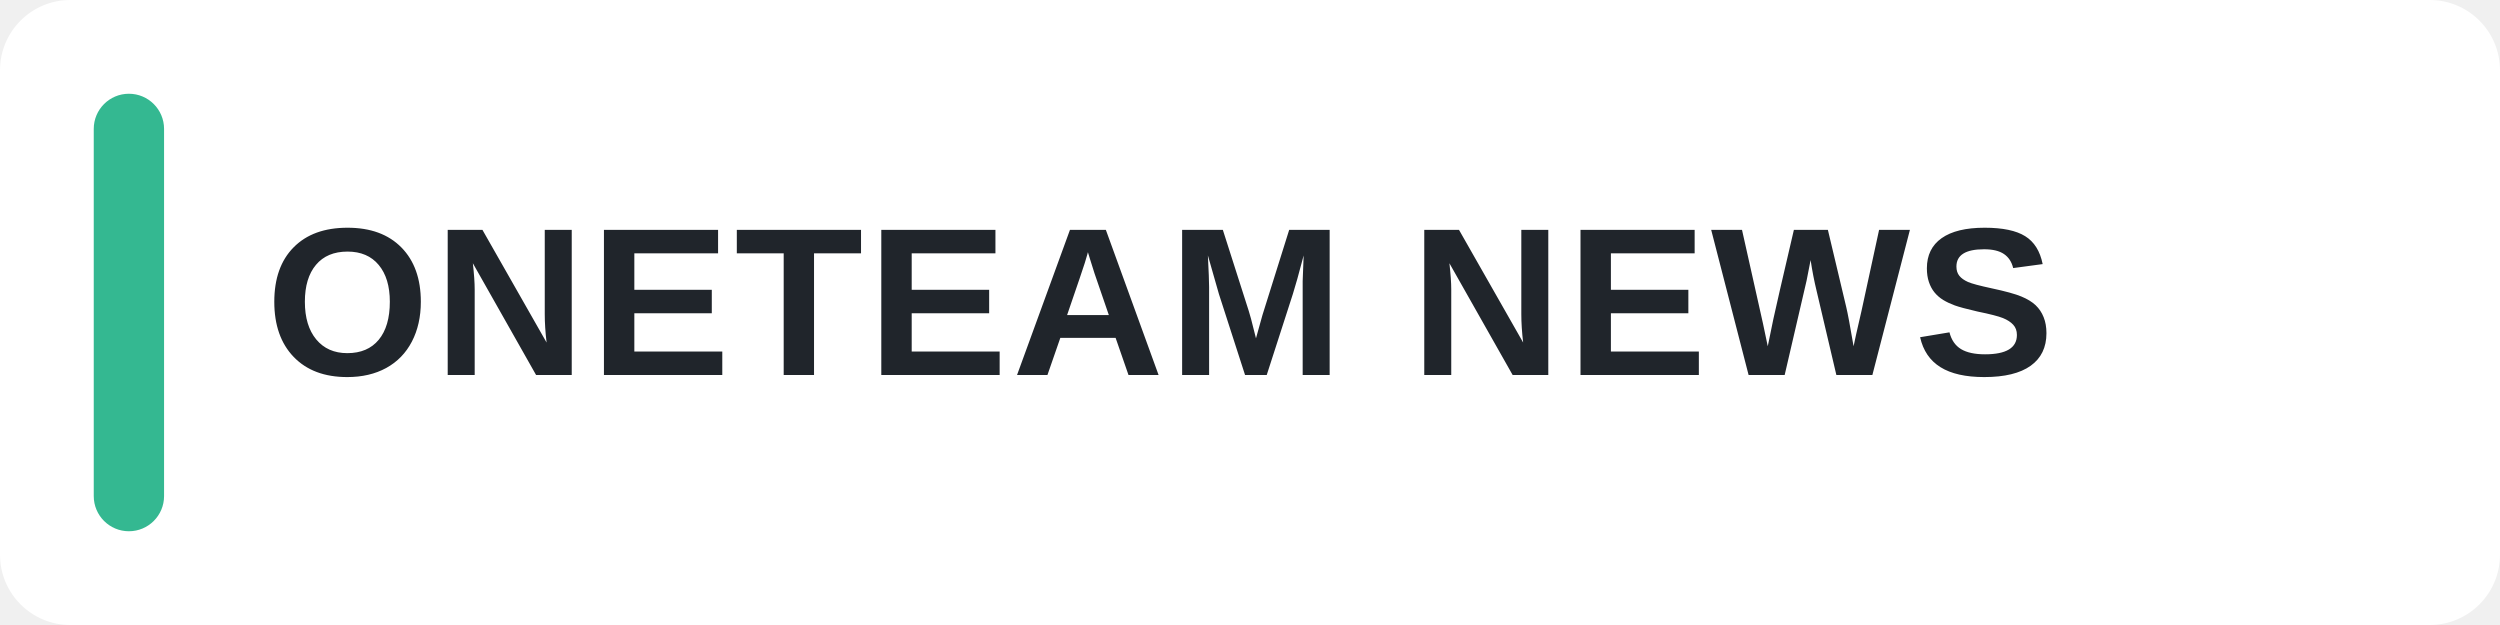
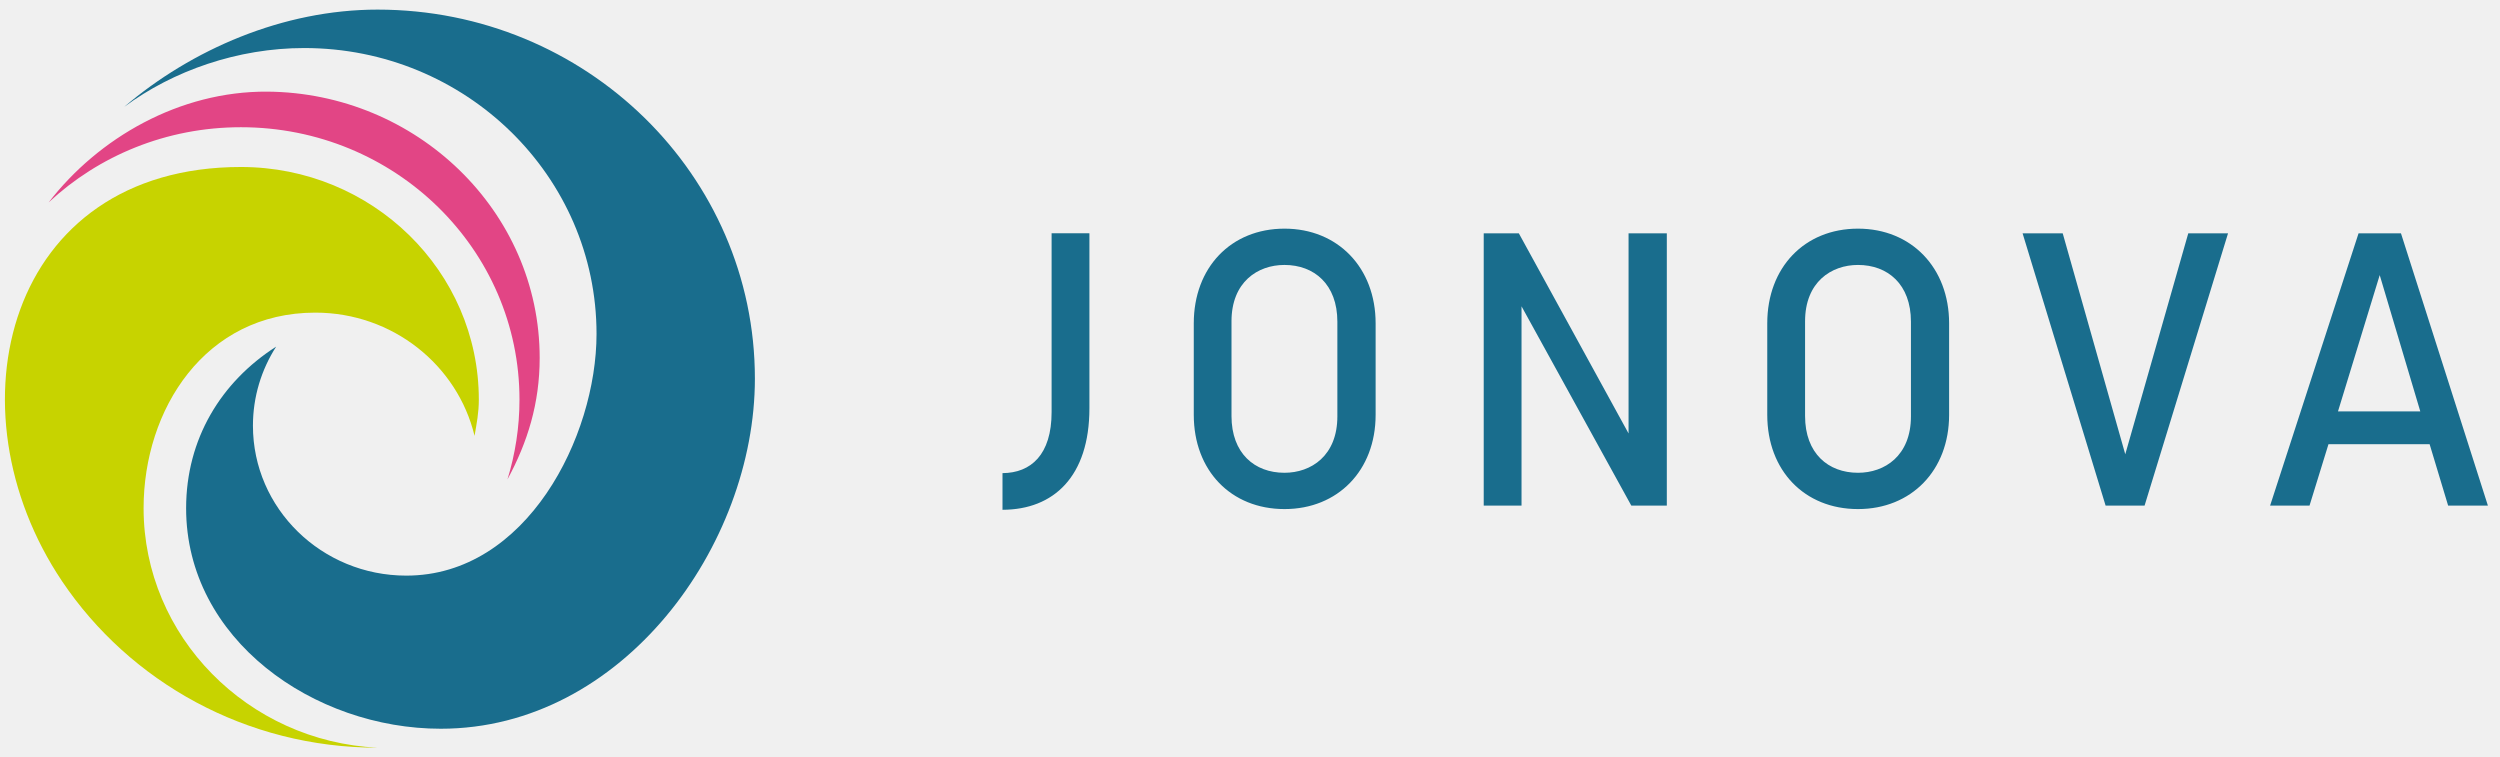
- <svg xmlns="http://www.w3.org/2000/svg" viewBox="0 0 640 160" role="img" aria-labelledby="title description">
-   <rect width="640" height="160" rx="18" fill="#ffffff" />
-   <rect x="24" y="24" width="18" height="112" rx="9" fill="#34b891" />
-   <text x="68" y="96" fill="#20252b" font-family="Arial, Helvetica, sans-serif" font-size="54" font-weight="700" letter-spacing="1">ONETEAM NEWS</text>
+ <svg xmlns="http://www.w3.org/2000/svg" xmlns:xlink="http://www.w3.org/1999/xlink" version="1.1" id="Ebene_1" x="0px" y="0px" viewBox="0 0 281 85" style="enable-background:new 0 0 281 85;" xml:space="preserve">
+   <style type="text/css">
+ 	.st0{clip-path:url(#SVGID_2_);fill:#196d8d;}
+ 	.st1{clip-path:url(#SVGID_2_);fill:#e24585;}
+ 	.st2{clip-path:url(#SVGID_2_);fill:#c7d300;}
+ </style>
+   <g>
+     <defs>
+       <rect id="SVGID_1_" x="0.55" y="1.08" width="279.09" height="82.95" />
+     </defs>
+     <clipPath id="SVGID_2_">
+       <use xlink:href="#SVGID_1_" style="overflow:visible;" />
+     </clipPath>
+     <path class="st0" d="M13.94,12.03c7.59-6.47,17.87-10.95,28.5-10.95c23.42,0,42.41,18.57,42.41,41.48   c0,18.74-14.85,39.35-35.31,39.35c-14.25,0-28.62-10.02-28.62-24.78c0-7.79,3.92-14.2,10.12-18.17c-1.66,2.59-2.61,5.64-2.61,8.89   c0,9.31,7.73,16.85,17.24,16.85c13.52,0,21.38-15.61,21.38-27.17C67.05,19.79,52.34,5.4,34.2,5.4C26.74,5.4,19.47,7.93,13.94,12.03   " />
+     <path class="st1" d="M5.47,22.75c5.59-7.25,14.71-12.52,24.59-12.45c16.73,0.13,30.6,13.4,30.6,29.93c0,5.08-1.35,9.47-3.62,13.65   c0.87-2.84,1.35-5.84,1.35-8.95C58.4,28,44.39,14.3,27.08,14.3C18.7,14.3,11.09,17.51,5.47,22.75" />
+     <path class="st2" d="M42.44,84.04c-14.81,0-27.87-7.43-35.45-18.69C-6.04,45.97,0.74,18.77,27.08,18.77   c14.76,0,26.74,11.7,26.74,26.15c0,1.49-0.24,2.66-0.48,4.07c-1.91-7.94-9.2-13.85-17.9-13.85c-12.41,0-19.3,10.88-19.3,21.98   C16.14,71.55,27.88,83.35,42.44,84.04" />
+     <path class="st0" d="M122.45,45.89V26.22h-4.25v20.1c0,4.8-2.33,6.84-5.52,6.86v4.12C118.43,57.29,122.45,53.56,122.45,45.89    M150.32,46.8c0,4.43-2.95,6.34-5.95,6.34c-3.34,0-5.95-2.17-5.95-6.38V36.12c0-4.43,2.95-6.34,5.95-6.34   c3.34,0,5.95,2.17,5.95,6.38V46.8z M154.62,46.63V36.34c0-6.25-4.25-10.64-10.24-10.64c-6.03,0-10.2,4.38-10.2,10.64v10.29   c0,6.25,4.17,10.59,10.2,10.59C150.37,57.22,154.62,52.88,154.62,46.63 M183.36,56.83h3.99v-30.6h-4.3v22.49l-12.33-22.49h-3.95   v30.6h4.25v-22.4L183.36,56.83z M214.79,46.8c0,4.43-2.95,6.34-5.95,6.34c-3.34,0-5.95-2.17-5.95-6.38V36.12   c0-4.43,2.95-6.34,5.95-6.34c3.34,0,5.95,2.17,5.95,6.38V46.8z M219.08,46.63V36.34c0-6.25-4.25-10.64-10.24-10.64   c-6.03,0-10.2,4.38-10.2,10.64v10.29c0,6.25,4.17,10.59,10.2,10.59C214.83,57.22,219.08,52.88,219.08,46.63 M241.05,56.83   l9.38-30.6h-4.47l-7.08,24.83l-7.03-24.83h-4.51l9.33,30.6H241.05z M272.04,46.24h-9.25l4.69-15.32L272.04,46.24z M279.64,56.83   l-9.77-30.6h-4.77l-9.94,30.6h4.43l2.13-6.9h11.37l2.08,6.9H279.64z" />
+   </g>
</svg>
